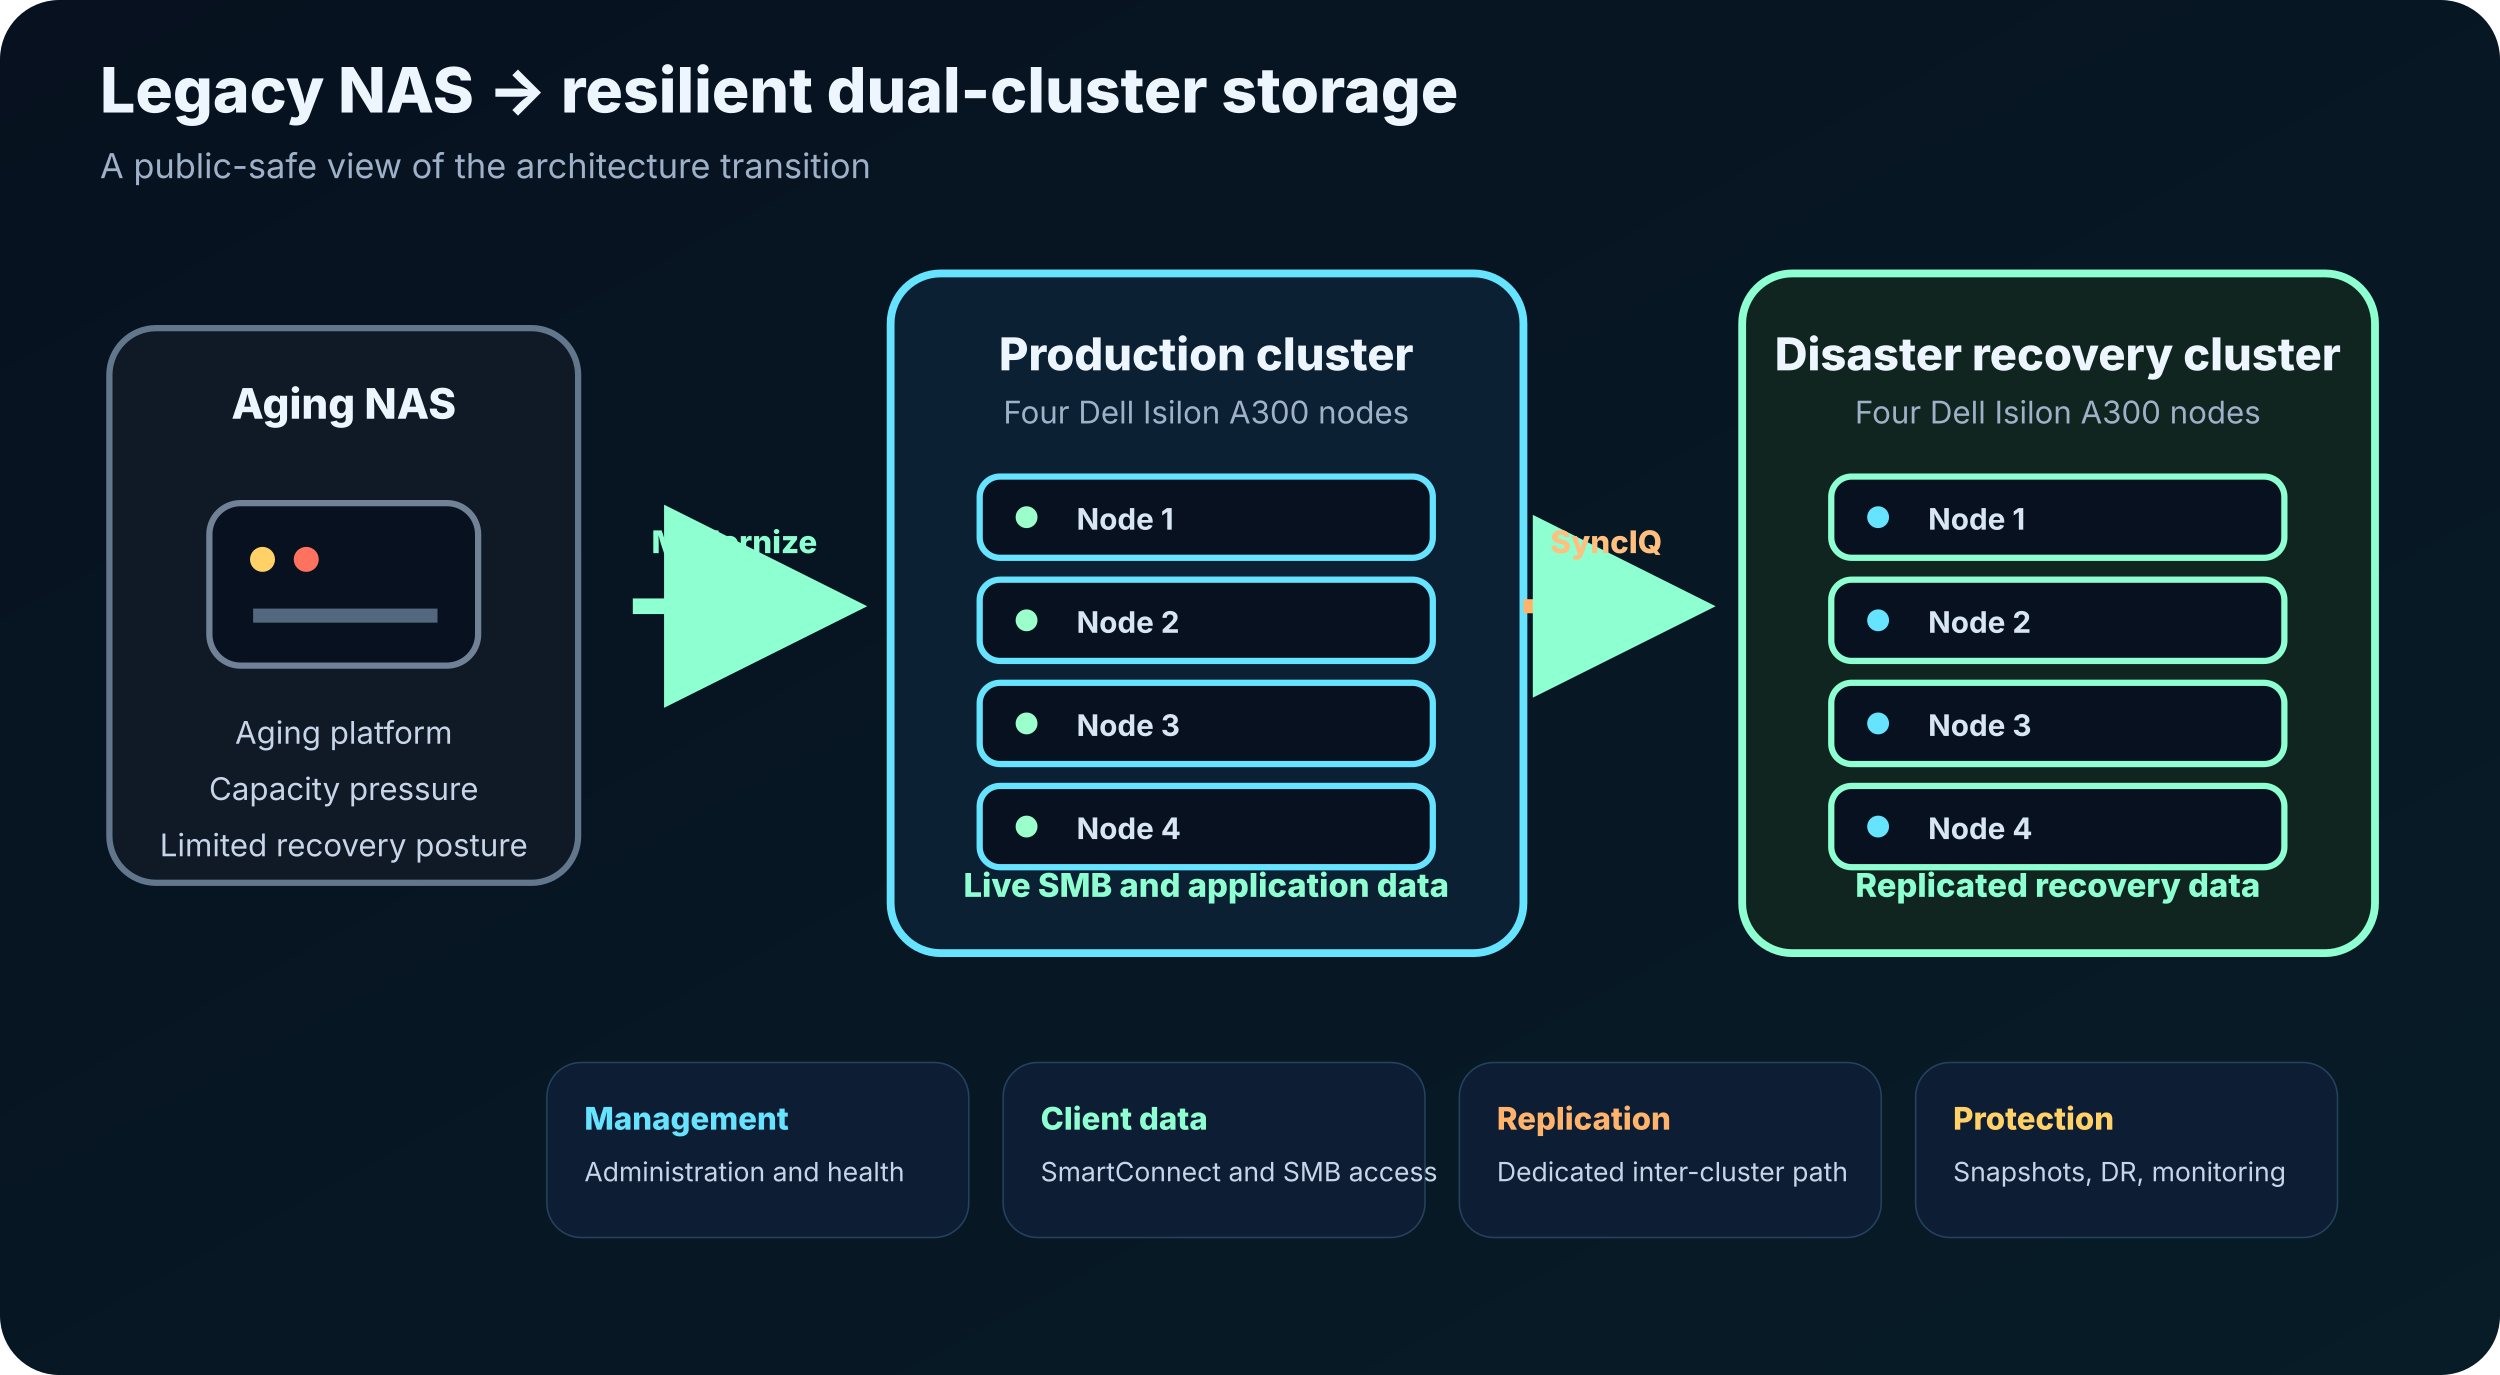
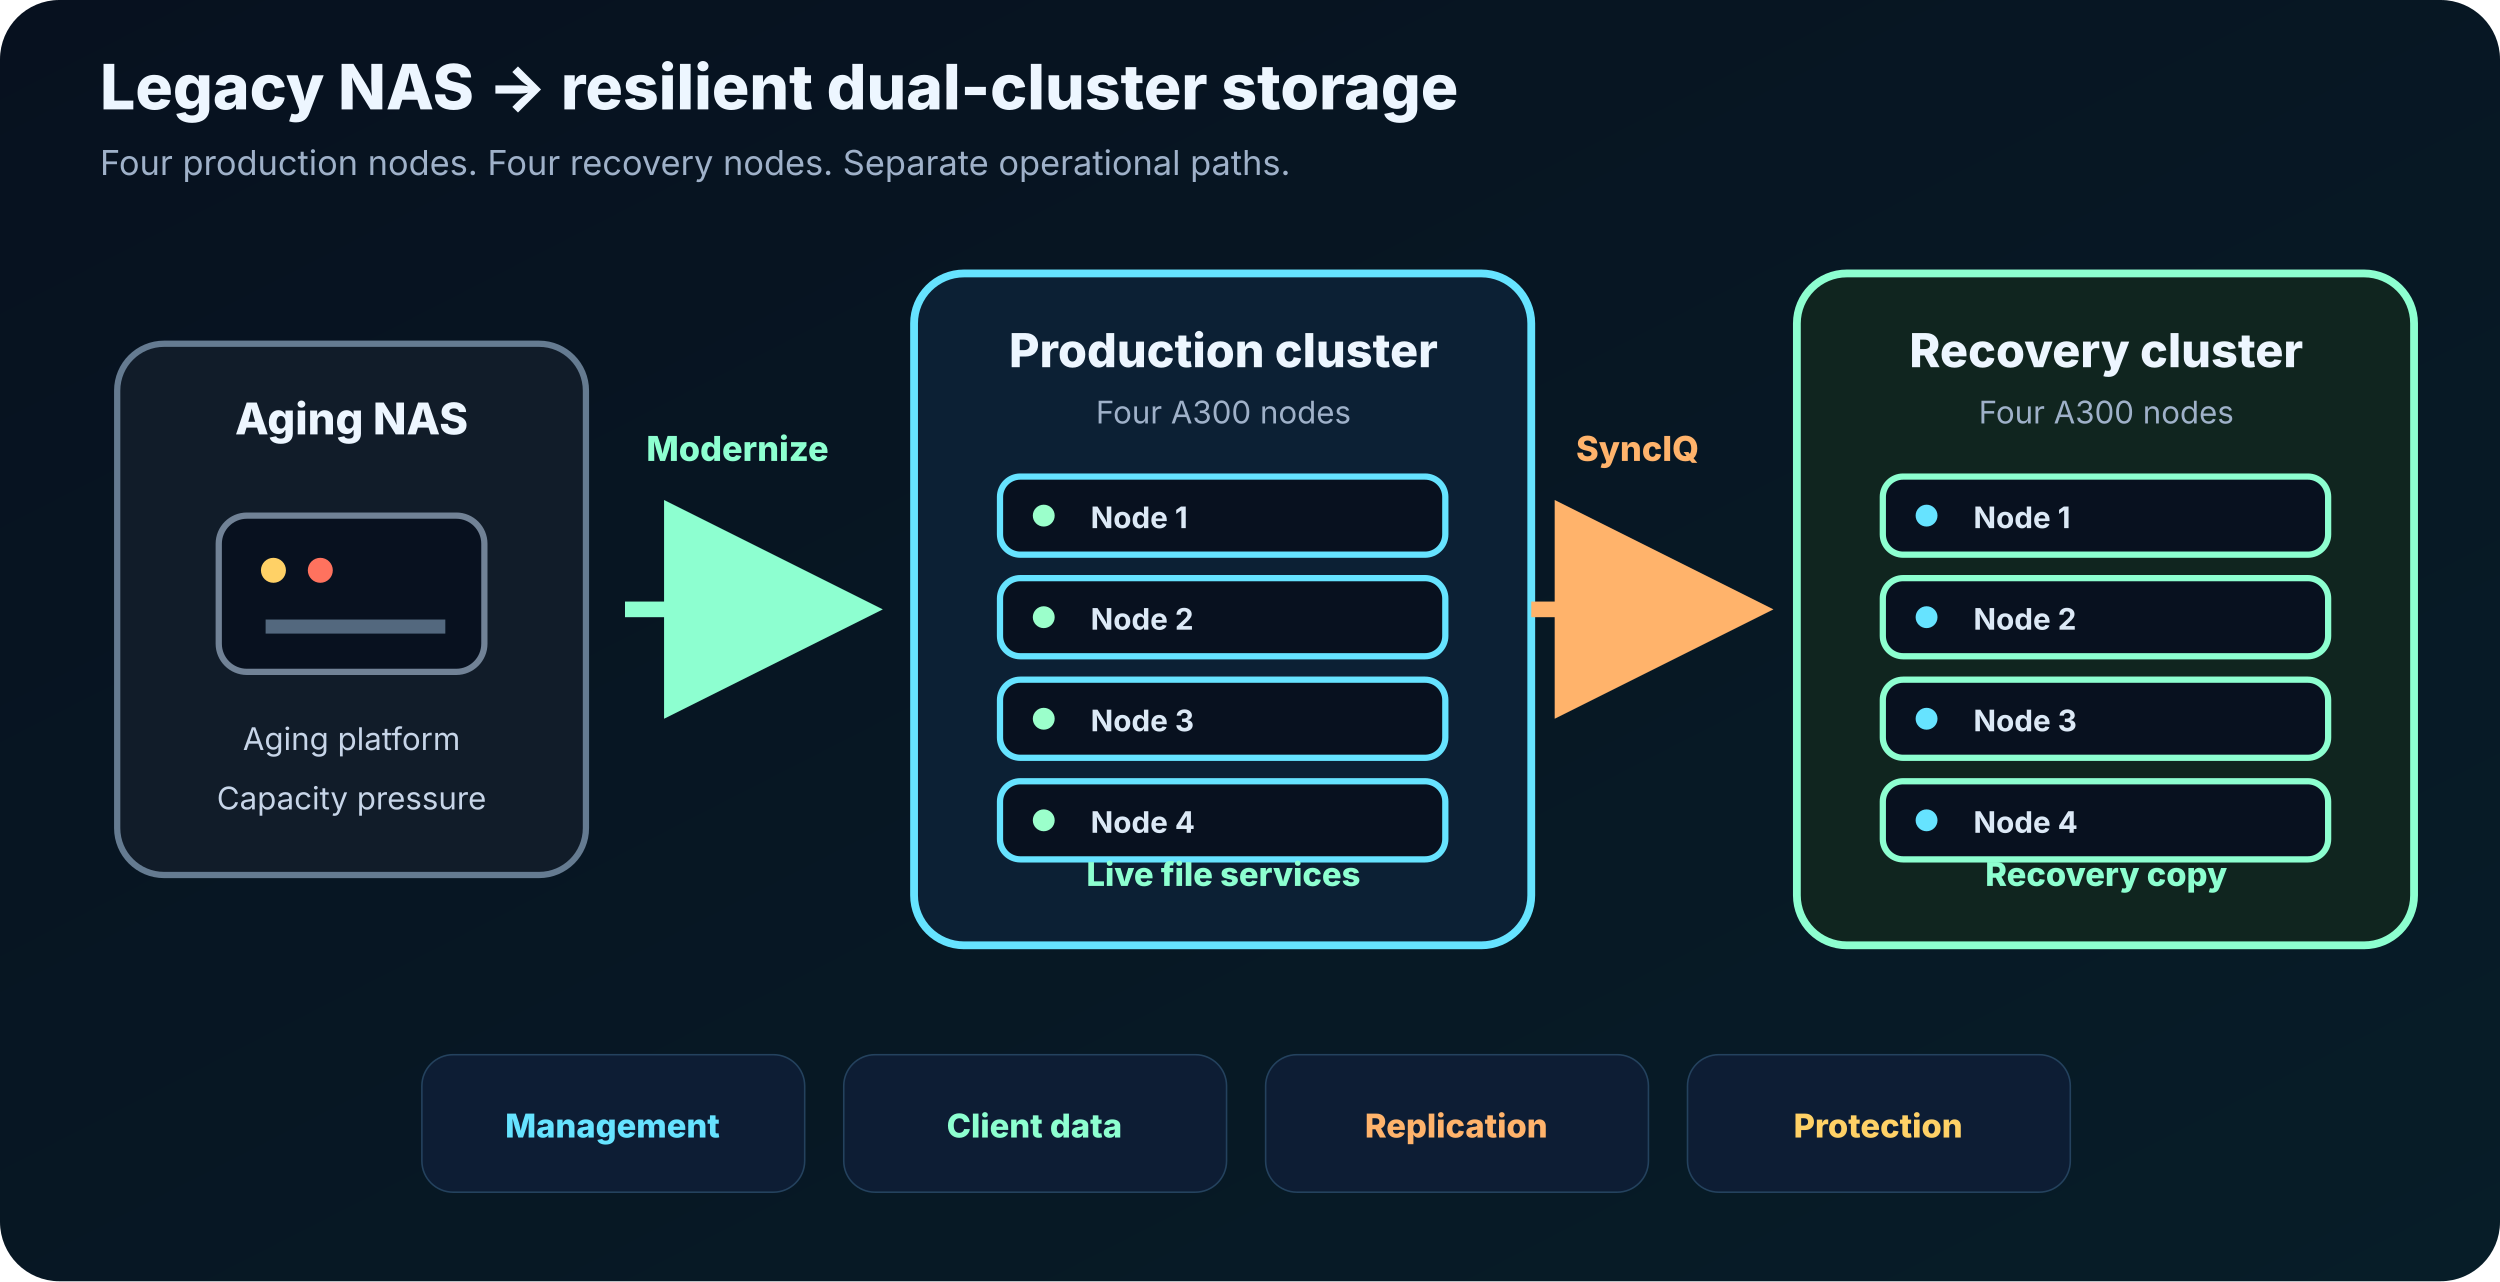
- <svg xmlns="http://www.w3.org/2000/svg" viewBox="0 0 1600 880" role="img" aria-labelledby="title desc">
+ <svg xmlns="http://www.w3.org/2000/svg" viewBox="0 0 1600 820" role="img" aria-labelledby="title desc">
  <defs>
    <linearGradient id="bg" x1="0" y1="0" x2="1" y2="1">
      <stop stop-color="#07111f" />
-       <stop offset="1" stop-color="#071c27" />
+       <stop offset="1" stop-color="#071d28" />
    </linearGradient>
-     <marker id="arrow" markerWidth="13" markerHeight="13" refX="11" refY="6.5" orient="auto">
-       <path d="M0 0 L13 6.5 L0 13 Z" fill="#8dffd0" />
+     <marker id="arrowGreen" markerWidth="14" markerHeight="14" refX="12" refY="7" orient="auto">
+       <path d="M0 0 L14 7 L0 14 Z" fill="#8dffd0" />
+     </marker>
+     <marker id="arrowOrange" markerWidth="14" markerHeight="14" refX="12" refY="7" orient="auto">
+       <path d="M0 0 L14 7 L0 14 Z" fill="#ffb36b" />
    </marker>
  </defs>
-   <rect width="1600" height="880" rx="38" fill="url(#bg)" />
+   <rect width="1600" height="820" rx="38" fill="url(#bg)" />
  <g font-family="Inter,Segoe UI,Arial,sans-serif">
-     <text x="64" y="72" fill="#edf6ff" font-size="40" font-weight="800">Legacy NAS → resilient dual-cluster storage</text>
-     <text x="64" y="114" fill="#9fb1c9" font-size="22">A public-safe view of the architecture transition</text>
-     <g transform="translate(70 210)">
-       <rect width="300" height="355" rx="30" fill="#101a27" stroke="#62778c" stroke-width="4" />
-       <text x="150" y="58" fill="#edf6ff" font-size="27" font-weight="800" text-anchor="middle">Aging NAS</text>
-       <rect x="64" y="112" width="172" height="104" rx="20" fill="#08111f" stroke="#718296" stroke-width="4" />
-       <circle cx="98" cy="148" r="8" fill="#ffd166" />
-       <circle cx="126" cy="148" r="8" fill="#ff725e" />
-       <line x1="92" y1="184" x2="210" y2="184" stroke="#53687e" stroke-width="9" />
-       <text x="150" y="266" fill="#c7d5e8" font-size="20" text-anchor="middle">Aging platform</text>
-       <text x="150" y="302" fill="#c7d5e8" font-size="20" text-anchor="middle">Capacity pressure</text>
-       <text x="150" y="338" fill="#c7d5e8" font-size="20" text-anchor="middle">Limited recovery posture</text>
+     <text x="64" y="70" fill="#edf6ff" font-size="40" font-weight="800">Legacy NAS → resilient dual-cluster storage</text>
+     <text x="64" y="112" fill="#9fb1c9" font-size="22">Four production nodes. Four recovery nodes. Separate operational paths.</text>
+     <g transform="translate(75 220)">
+       <rect width="300" height="340" rx="30" fill="#111c29" stroke="#657b91" stroke-width="4" />
+       <text x="150" y="58" fill="#edf6ff" font-size="28" font-weight="800" text-anchor="middle">Aging NAS</text>
+       <rect x="65" y="110" width="170" height="100" rx="18" fill="#08111f" stroke="#718296" stroke-width="4" />
+       <circle cx="100" cy="145" r="8" fill="#ffd166" />
+       <circle cx="130" cy="145" r="8" fill="#ff725e" />
+       <line x1="95" y1="181" x2="210" y2="181" stroke="#53687e" stroke-width="9" />
+       <text x="150" y="260" fill="#c7d5e8" font-size="20" text-anchor="middle">Aging platform</text>
+       <text x="150" y="298" fill="#c7d5e8" font-size="20" text-anchor="middle">Capacity pressure</text>
    </g>
-     <path d="M405 388 H535" stroke="#8dffd0" stroke-width="10" marker-end="url(#arrow)" />
-     <text x="470" y="354" fill="#8dffd0" font-size="20" font-weight="800" text-anchor="middle">Modernize</text>
-     <g transform="translate(570 175)">
-       <rect width="405" height="435" rx="32" fill="#0c2034" stroke="#66e3ff" stroke-width="5" />
-       <text x="202" y="62" fill="#edf6ff" font-size="29" font-weight="800" text-anchor="middle">Production cluster</text>
-       <text x="202" y="96" fill="#9fb1c9" font-size="20" text-anchor="middle">Four Dell Isilon A300 nodes</text>
-       <g transform="translate(57 130)">
+     <text x="472" y="295" fill="#8dffd0" font-size="22" font-weight="800" text-anchor="middle">Modernize</text>
+     <path d="M400 390 H545" stroke="#8dffd0" stroke-width="10" marker-end="url(#arrowGreen)" />
+     <g transform="translate(585 175)">
+       <rect width="395" height="430" rx="32" fill="#0c2034" stroke="#66e3ff" stroke-width="5" />
+       <text x="198" y="60" fill="#edf6ff" font-size="30" font-weight="800" text-anchor="middle">Production cluster</text>
+       <text x="198" y="96" fill="#9fb1c9" font-size="20" text-anchor="middle">Four A300 nodes</text>
+       <g transform="translate(55 130)">
        <g fill="#08111f" stroke="#66e3ff" stroke-width="4">
-           <rect width="290" height="52" rx="13" />
-           <rect y="66" width="290" height="52" rx="13" />
-           <rect y="132" width="290" height="52" rx="13" />
-           <rect y="198" width="290" height="52" rx="13" />
+           <rect width="285" height="50" rx="13" />
+           <rect y="65" width="285" height="50" rx="13" />
+           <rect y="130" width="285" height="50" rx="13" />
+           <rect y="195" width="285" height="50" rx="13" />
        </g>
        <g fill="#9bffcb">
-           <circle cx="30" cy="26" r="7" />
-           <circle cx="30" cy="92" r="7" />
-           <circle cx="30" cy="158" r="7" />
-           <circle cx="30" cy="224" r="7" />
+           <circle cx="28" cy="25" r="7" />
+           <circle cx="28" cy="90" r="7" />
+           <circle cx="28" cy="155" r="7" />
+           <circle cx="28" cy="220" r="7" />
        </g>
-         <g fill="#d8e6f4" font-size="19" font-weight="700">
-           <text x="62" y="34">Node 1</text>
-           <text x="62" y="100">Node 2</text>
-           <text x="62" y="166">Node 3</text>
-           <text x="62" y="232">Node 4</text>
+         <g fill="#dce9f6" font-size="19" font-weight="700">
+           <text x="58" y="33">Node 1</text>
+           <text x="58" y="98">Node 2</text>
+           <text x="58" y="163">Node 3</text>
+           <text x="58" y="228">Node 4</text>
        </g>
      </g>
-       <text x="202" y="399" fill="#8dffd0" font-size="21" font-weight="800" text-anchor="middle">Live SMB and application data</text>
+       <text x="198" y="392" fill="#8dffd0" font-size="21" font-weight="800" text-anchor="middle">Live file services</text>
    </g>
-     <path d="M975 388 H1080" stroke="#ffb36b" stroke-width="9" stroke-dasharray="15 12" marker-end="url(#arrow)" />
-     <text x="1028" y="354" fill="#ffbf7e" font-size="20" font-weight="800" text-anchor="middle">SyncIQ</text>
-     <g transform="translate(1115 175)">
-       <rect width="405" height="435" rx="32" fill="#10251f" stroke="#8dffd0" stroke-width="5" />
-       <text x="202" y="62" fill="#edf6ff" font-size="29" font-weight="800" text-anchor="middle">Disaster recovery cluster</text>
-       <text x="202" y="96" fill="#9fb1c9" font-size="20" text-anchor="middle">Four Dell Isilon A300 nodes</text>
-       <g transform="translate(57 130)">
+     <text x="1048" y="295" fill="#ffb36b" font-size="22" font-weight="800" text-anchor="middle">SyncIQ</text>
+     <path d="M980 390 H1115" stroke="#ffb36b" stroke-width="10" stroke-dasharray="16 12" marker-end="url(#arrowOrange)" />
+     <g transform="translate(1150 175)">
+       <rect width="395" height="430" rx="32" fill="#10251f" stroke="#8dffd0" stroke-width="5" />
+       <text x="198" y="60" fill="#edf6ff" font-size="30" font-weight="800" text-anchor="middle">Recovery cluster</text>
+       <text x="198" y="96" fill="#9fb1c9" font-size="20" text-anchor="middle">Four A300 nodes</text>
+       <g transform="translate(55 130)">
        <g fill="#08111f" stroke="#8dffd0" stroke-width="4">
-           <rect width="290" height="52" rx="13" />
-           <rect y="66" width="290" height="52" rx="13" />
-           <rect y="132" width="290" height="52" rx="13" />
-           <rect y="198" width="290" height="52" rx="13" />
+           <rect width="285" height="50" rx="13" />
+           <rect y="65" width="285" height="50" rx="13" />
+           <rect y="130" width="285" height="50" rx="13" />
+           <rect y="195" width="285" height="50" rx="13" />
        </g>
        <g fill="#66e3ff">
-           <circle cx="30" cy="26" r="7" />
-           <circle cx="30" cy="92" r="7" />
-           <circle cx="30" cy="158" r="7" />
-           <circle cx="30" cy="224" r="7" />
+           <circle cx="28" cy="25" r="7" />
+           <circle cx="28" cy="90" r="7" />
+           <circle cx="28" cy="155" r="7" />
+           <circle cx="28" cy="220" r="7" />
        </g>
-         <g fill="#d8e6f4" font-size="19" font-weight="700">
-           <text x="62" y="34">Node 1</text>
-           <text x="62" y="100">Node 2</text>
-           <text x="62" y="166">Node 3</text>
-           <text x="62" y="232">Node 4</text>
+         <g fill="#dce9f6" font-size="19" font-weight="700">
+           <text x="58" y="33">Node 1</text>
+           <text x="58" y="98">Node 2</text>
+           <text x="58" y="163">Node 3</text>
+           <text x="58" y="228">Node 4</text>
        </g>
      </g>
-       <text x="202" y="399" fill="#8dffd0" font-size="21" font-weight="800" text-anchor="middle">Replicated recovery data</text>
+       <text x="198" y="392" fill="#8dffd0" font-size="21" font-weight="800" text-anchor="middle">Recovery copy</text>
    </g>
-     <g transform="translate(350 680)">
+     <g transform="translate(270 675)">
      <g>
-         <rect width="270" height="112" rx="22" fill="#0d1d34" stroke="#24425e" />
-         <text x="24" y="43" fill="#66e3ff" font-size="20" font-weight="800">Management</text>
-         <text x="24" y="76" fill="#c7d5e8" font-size="17">Administration and health</text>
+         <rect width="245" height="88" rx="20" fill="#0d1d34" stroke="#24425e" />
+         <text x="122" y="53" fill="#66e3ff" font-size="21" font-weight="800" text-anchor="middle">Management</text>
      </g>
-       <g transform="translate(292)">
-         <rect width="270" height="112" rx="22" fill="#0d1d34" stroke="#24425e" />
-         <text x="24" y="43" fill="#8dffd0" font-size="20" font-weight="800">Client data</text>
-         <text x="24" y="76" fill="#c7d5e8" font-size="17">SmartConnect and SMB access</text>
+       <g transform="translate(270)">
+         <rect width="245" height="88" rx="20" fill="#0d1d34" stroke="#24425e" />
+         <text x="122" y="53" fill="#8dffd0" font-size="21" font-weight="800" text-anchor="middle">Client data</text>
      </g>
-       <g transform="translate(584)">
-         <rect width="270" height="112" rx="22" fill="#0d1d34" stroke="#24425e" />
-         <text x="24" y="43" fill="#ffb36b" font-size="20" font-weight="800">Replication</text>
-         <text x="24" y="76" fill="#c7d5e8" font-size="17">Dedicated inter-cluster path</text>
+       <g transform="translate(540)">
+         <rect width="245" height="88" rx="20" fill="#0d1d34" stroke="#24425e" />
+         <text x="122" y="53" fill="#ffb36b" font-size="21" font-weight="800" text-anchor="middle">Replication</text>
      </g>
-       <g transform="translate(876)">
-         <rect width="270" height="112" rx="22" fill="#0d1d34" stroke="#24425e" />
-         <text x="24" y="43" fill="#ffd166" font-size="20" font-weight="800">Protection</text>
-         <text x="24" y="76" fill="#c7d5e8" font-size="17">Snapshots, DR, monitoring</text>
+       <g transform="translate(810)">
+         <rect width="245" height="88" rx="20" fill="#0d1d34" stroke="#24425e" />
+         <text x="122" y="53" fill="#ffd166" font-size="21" font-weight="800" text-anchor="middle">Protection</text>
      </g>
    </g>
  </g>
</svg>
